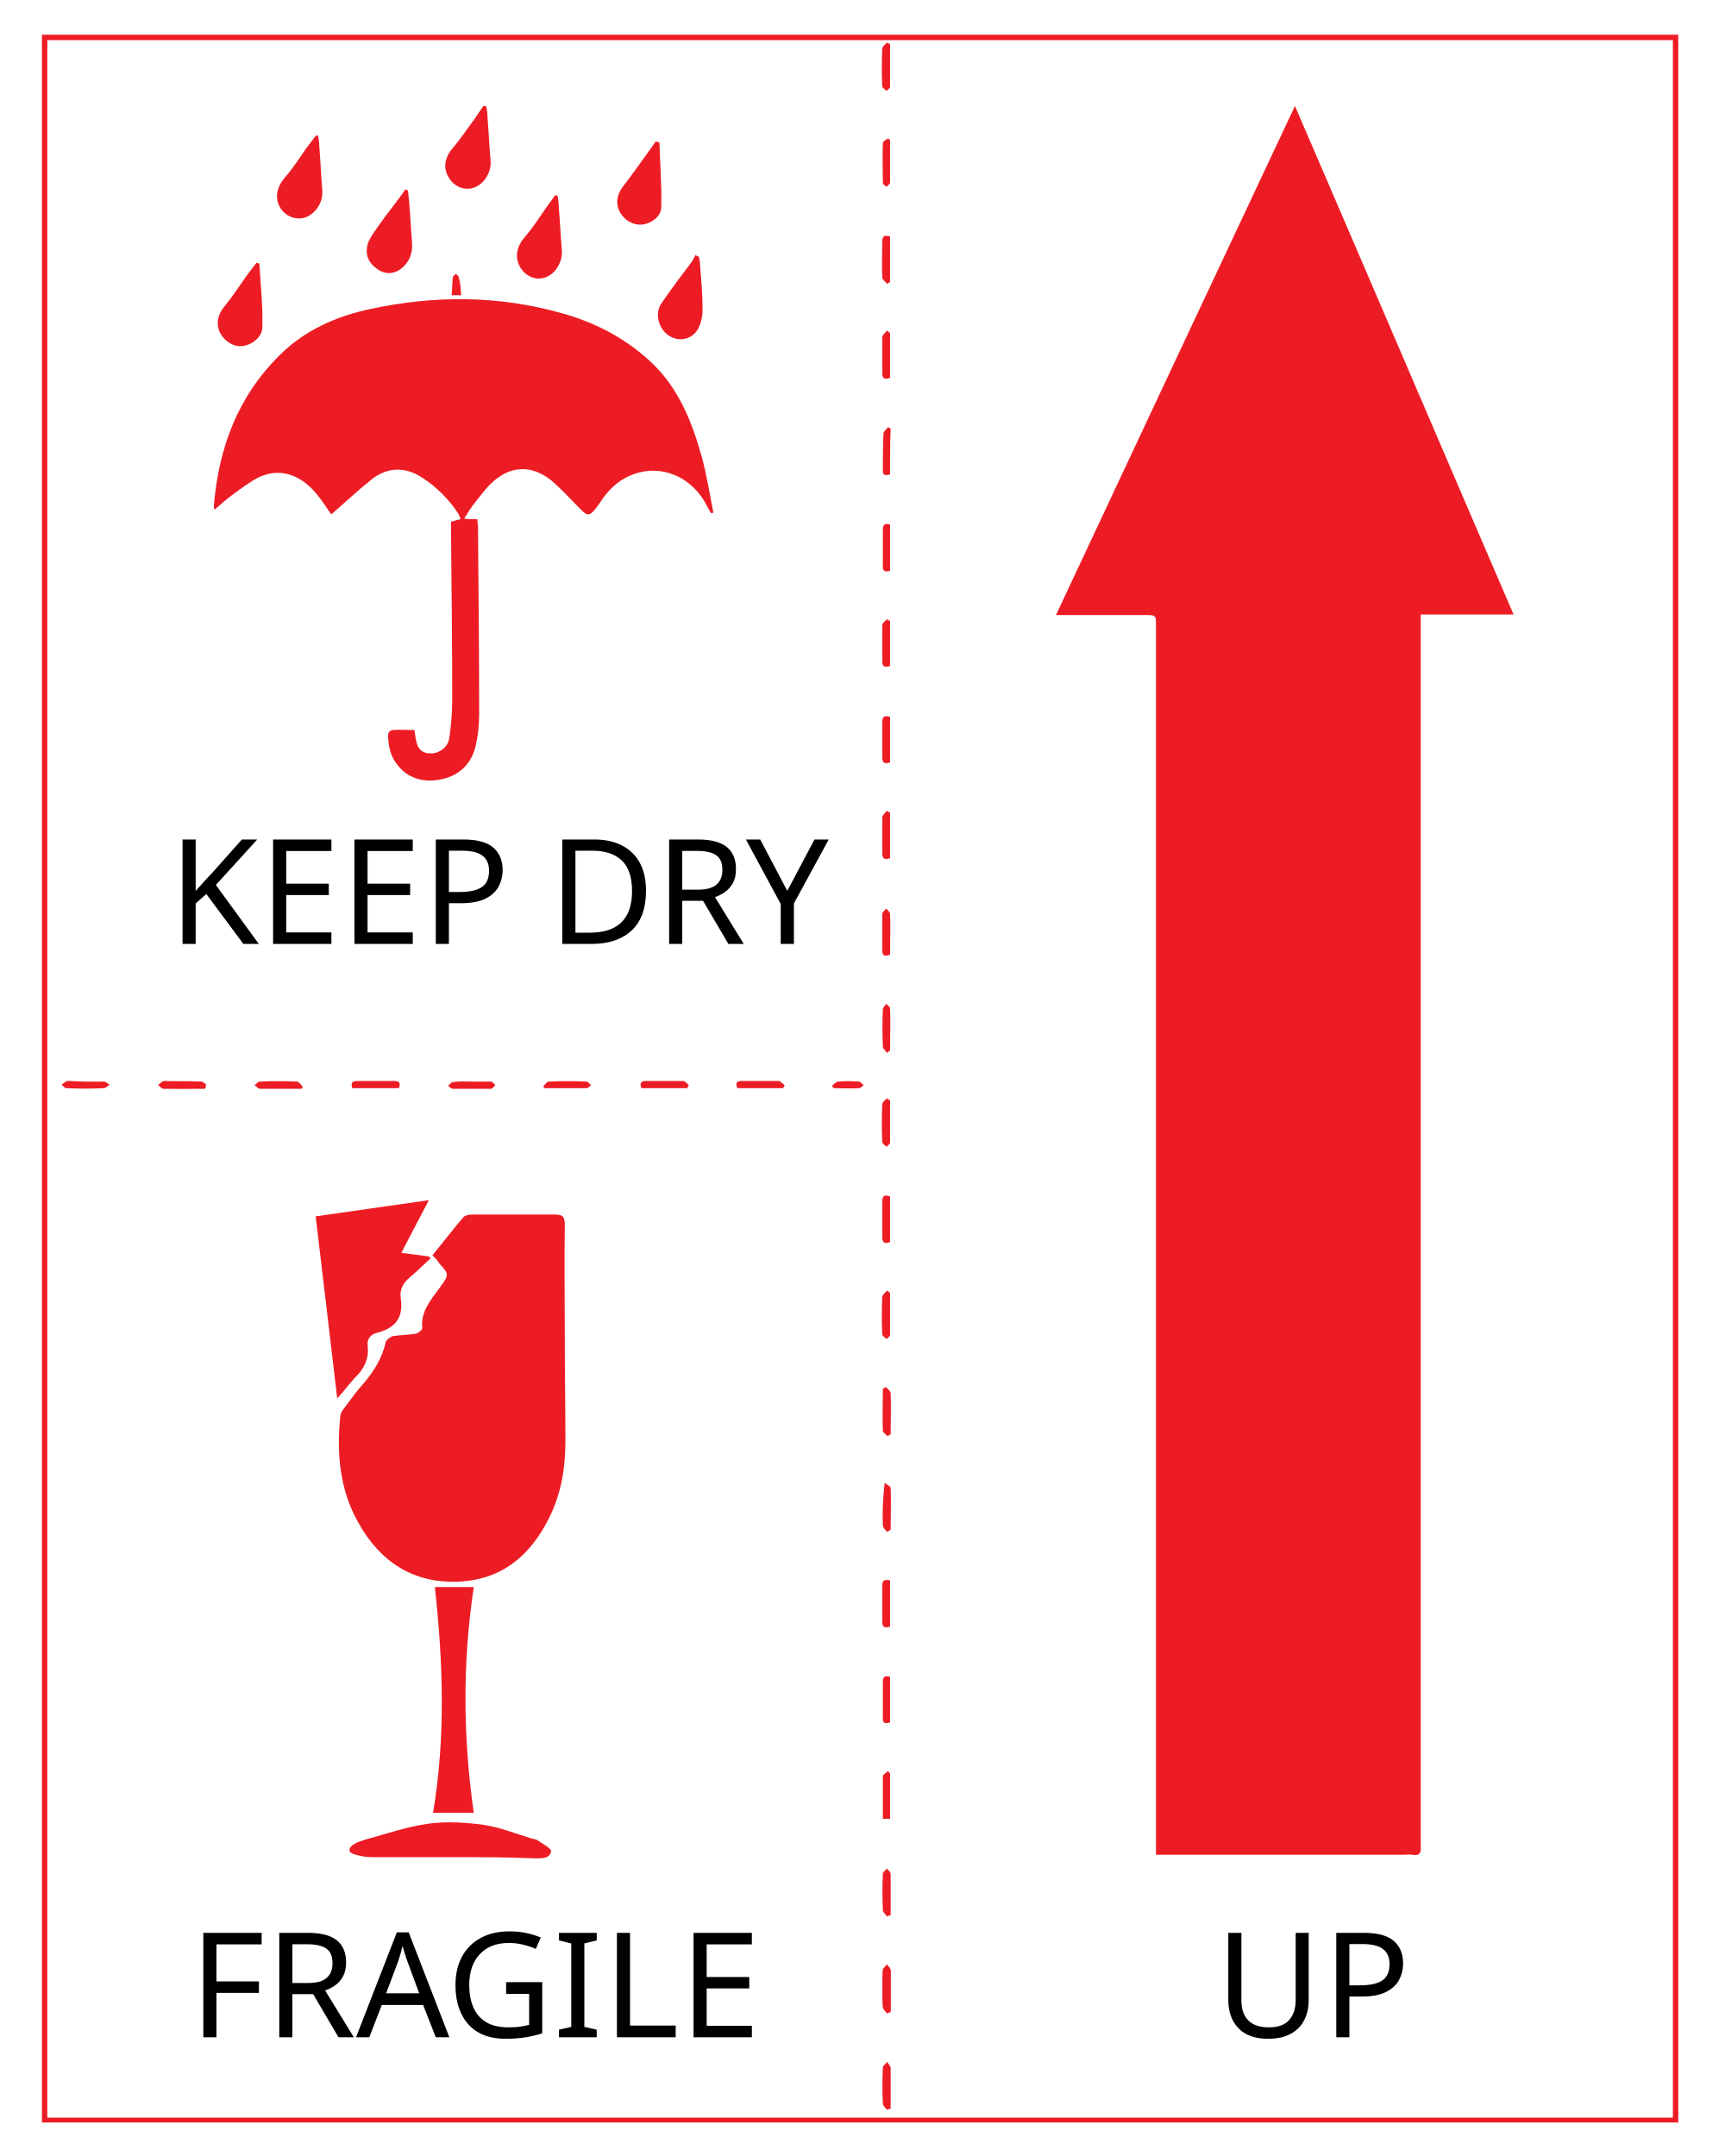
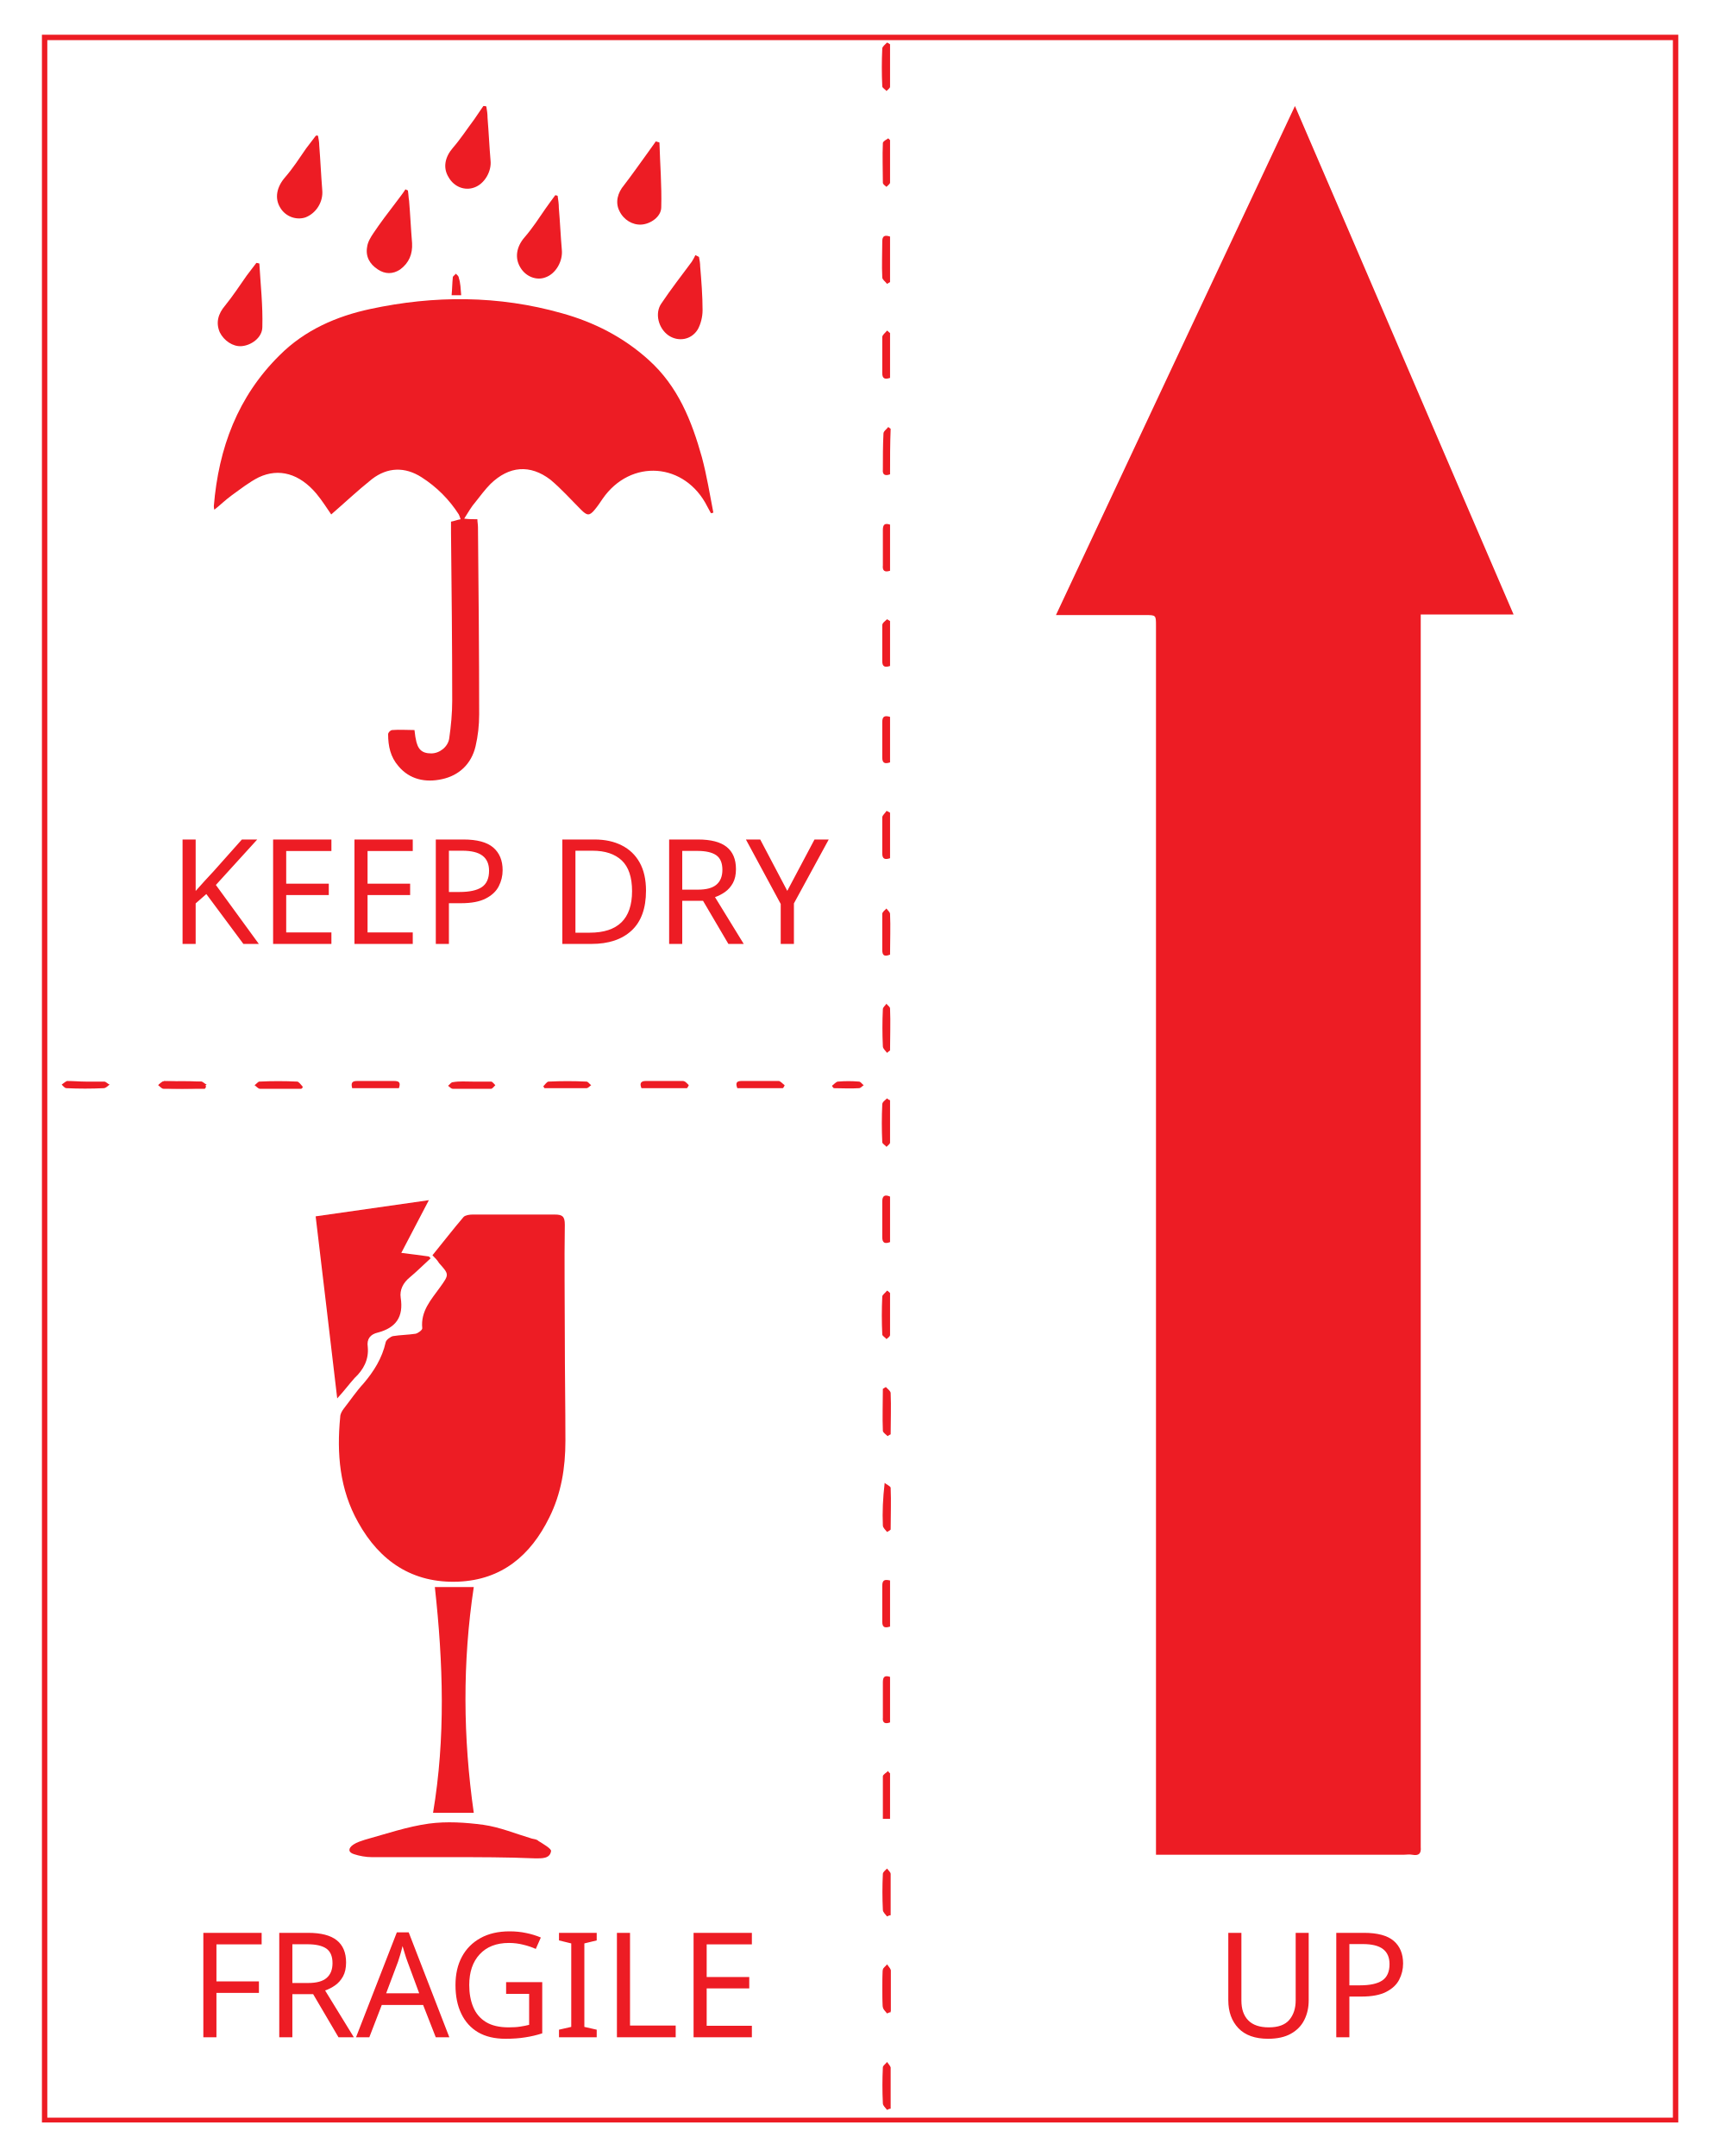
<svg xmlns="http://www.w3.org/2000/svg" version="1.1" id="Layer_1" x="0px" y="0px" viewBox="0 0 288 360" style="enable-background:new 0 0 288 360;" xml:space="preserve">
  <style type="text/css">
	.st0{fill:#ED1C24;}
	.st1{font-family:'SuisseIntlCond-Bold';}
	.st2{font-size:24.425px;}
</style>
  <path class="st0" d="M77,49.3c-0.7,0-1.1,0-1.6,0c0.1-1.1,0.1-2,0.2-3c0-0.2,0.4-0.4,0.5-0.6c0.2,0.2,0.5,0.4,0.5,0.7  C76.9,47.3,76.9,48.2,77,49.3z" />
-   <text transform="matrix(1 0 0 1 28.1044 157.6124)" class="st1 st2">KEEP DRY</text>
+   <text transform="matrix(1 0 0 1 28.1044 157.6124)" class="st0 st1 st2">KEEP DRY</text>
  <path class="st0" d="M7,5.8c91.1,0,182.1,0,273.2,0c0,116.2,0,232.3,0,348.6c-91,0-182.1,0-273.2,0C7,238.2,7,122.1,7,5.8z   M279.3,353.6c0-115.7,0-231.3,0-346.9c-90.5,0-181,0-271.4,0c0,115.7,0,231.2,0,346.9C98.5,353.6,188.8,353.6,279.3,353.6z" />
  <path class="st0" d="M216.2,17.7c12.3,28.5,24.3,56.6,36.5,84.9c-5.2,0-10.2,0-15.5,0c0,1.1,0,2.1,0,3.2c0,67,0,134.1,0,201.1  c0,0.5,0,1,0,1.5c0.1,1.1-0.3,1.5-1.4,1.3c-0.5-0.1-1,0-1.5,0c-13.1,0-26.2,0-39.3,0c-0.6,0-1.2,0-2,0c0-0.7,0-1.2,0-1.7  c0-67.8,0-135.7,0-203.5c0-1.8,0-1.8-1.8-1.8c-4.8,0-9.7,0-14.9,0C189.6,74.3,202.8,46.2,216.2,17.7z" />
  <path class="st0" d="M55.3,85.9c-0.7-1-1.5-2.3-2.5-3.5c-2.8-3.3-6.2-4.3-9.6-2.7c-1.6,0.8-3.1,2-4.5,3c-1.1,0.8-2,1.7-2.9,2.4  c0,0.1-0.1-0.3-0.1-0.6c0.8-9.7,4-18.3,11-25.2c4.2-4.2,9.5-6.5,15.1-7.7c10.7-2.3,21.4-2.3,32,0.7c5.4,1.5,10.3,4,14.5,7.8  c4.9,4.4,7.2,10.2,8.9,16.3c0.8,3,1.3,6.1,1.9,9.2c-0.1,0-0.3,0.1-0.4,0.1c-0.2-0.4-0.4-0.7-0.6-1.1c-3.7-7.4-12.8-8.1-17.5-1.3  c-0.4,0.6-0.8,1.2-1.3,1.8c-0.9,1.1-1.3,1-2.3,0c-1.7-1.7-3.3-3.5-5.1-5c-3.4-2.6-6.9-2.3-10,0.7c-0.9,0.9-1.7,2-2.5,3  c-0.7,0.8-1.2,1.7-1.9,2.8c0.8,0.1,1.5,0.1,2.2,0.1c0,0.4,0.1,0.9,0.1,1.3c0.1,10.4,0.2,20.8,0.2,31.3c0,1.8-0.2,3.6-0.6,5.3  c-0.7,3-2.8,4.9-5.6,5.5c-2.7,0.6-5.4,0.1-7.3-2.2c-1.3-1.5-1.7-3.3-1.7-5.3c0-0.3,0.4-0.7,0.7-0.7c1.2-0.1,2.4,0,3.7,0  c0.1,0.6,0.1,1,0.2,1.4c0.3,1.8,1,2.5,2.6,2.5c1.4,0,2.8-1.1,3-2.5c0.3-2.1,0.5-4.2,0.5-6.3c0-9.3-0.1-18.7-0.2-28  c0-0.6,0-1.2,0-1.9c0.6-0.1,1-0.3,1.6-0.4c-0.1-0.3-0.2-0.6-0.3-0.8c-1.6-2.5-3.7-4.6-6.2-6.2c-2.8-1.8-5.7-1.7-8.3,0.3  C59.6,82,57.5,84,55.3,85.9z" />
  <path class="st0" d="M72.2,209.6c1.8-2.2,3.4-4.3,5.2-6.4c0.3-0.3,1-0.4,1.5-0.4c4.6,0,9.1,0,13.7,0c1.3,0,1.7,0.3,1.7,1.7  c-0.1,6.3,0,12.6,0,18.9c0,5.7,0.1,11.4,0.1,17.2c0,4.5-0.7,8.8-2.7,12.8c-3.1,6.3-7.9,10.4-15.2,10.7c-7.6,0.3-13.1-3.4-16.7-9.9  c-3.1-5.5-3.6-11.5-3-17.6c0-0.5,0.3-1,0.6-1.4c1.1-1.4,2.1-2.9,3.3-4.2c1.7-2,3.1-4.2,3.7-6.9c0.1-0.4,0.8-0.9,1.2-1  c1.2-0.2,2.5-0.2,3.8-0.4c0.4-0.1,1.1-0.6,1.1-0.9c-0.3-2.9,1.5-4.8,3-6.9c1.5-2.1,1.5-2.1-0.2-4C73,210.4,72.7,210.1,72.2,209.6z" />
  <path class="st0" d="M52.7,203.1c6.4-0.9,12.5-1.8,18.9-2.7c-1.6,3-3,5.8-4.6,8.8c1.7,0.2,3.1,0.4,4.6,0.6c0.1,0.1,0.2,0.2,0.3,0.3  c-1.2,1.1-2.3,2.2-3.5,3.2c-1.1,0.9-1.7,2.1-1.5,3.4c0.5,3.2-0.8,5-3.8,5.8c-1.3,0.3-1.9,1.1-1.7,2.4c0.2,2.1-0.7,3.8-2.2,5.2  c-0.9,1-1.7,2.1-2.9,3.4C55.1,223.2,53.9,213.2,52.7,203.1z" />
  <path class="st0" d="M72.6,265c2.2,0,4.3,0,6.5,0c-1.9,12.6-1.8,25.1,0,37.7c-2.3,0-4.5,0-6.8,0C74.4,290.2,74,277.7,72.6,265z" />
-   <path class="st0" d="M75.3,310.1c-4.4,0-8.8,0-13.2,0c-1,0-2.1-0.2-3-0.5c-1-0.3-1-1-0.1-1.6c0.6-0.4,1.3-0.6,1.9-0.8  c3.6-1,7.1-2.2,10.7-2.7c3-0.4,6.1-0.2,9.1,0.2c2.8,0.4,5.4,1.5,8.1,2.3c0.4,0.1,0.8,0.1,1.1,0.4c0.8,0.5,2.2,1.3,2.1,1.7  c-0.2,1.3-1.6,1.2-2.7,1.2C84.6,310.1,80,310.1,75.3,310.1C75.3,310.1,75.3,310.1,75.3,310.1z" />
+   <path class="st0" d="M75.3,310.1c-4.4,0-8.8,0-13.2,0c-1,0-2.1-0.2-3-0.5c-1-0.3-1-1-0.1-1.6c0.6-0.4,1.3-0.6,1.9-0.8  c3.6-1,7.1-2.2,10.7-2.7c3-0.4,6.1-0.2,9.1,0.2c2.8,0.4,5.4,1.5,8.1,2.3c0.4,0.1,0.8,0.1,1.1,0.4c0.8,0.5,2.2,1.3,2.1,1.7  c-0.2,1.3-1.6,1.2-2.7,1.2C84.6,310.1,80,310.1,75.3,310.1L75.3,310.1z" />
  <path class="st0" d="M93.1,32.7c0.1,0.7,0.2,1.3,0.2,2c0.2,2.3,0.3,4.7,0.5,7c0.2,1.9-1,4-2.7,4.6c-1.5,0.6-3.3-0.1-4.2-1.6  c-1-1.6-0.7-3.5,0.7-5.1c1.3-1.5,2.4-3.2,3.5-4.8c0.5-0.7,1-1.4,1.6-2.2C92.8,32.6,92.9,32.6,93.1,32.7z" />
  <path class="st0" d="M68.1,31.8c0.1,0.6,0.1,1.2,0.2,1.7c0.2,2.4,0.3,4.7,0.5,7.1c0.1,1.8-0.5,3.3-2,4.4c-1.2,0.8-2.5,0.8-3.7,0  c-1.4-0.9-2.1-2.2-1.8-3.8c0.1-0.8,0.6-1.6,1-2.2c1.2-1.8,2.5-3.5,3.8-5.2c0.5-0.7,1.1-1.4,1.6-2.2C67.8,31.7,67.9,31.7,68.1,31.8z" />
  <path class="st0" d="M81.2,17.8c0.1,0.6,0.2,1.2,0.2,1.9c0.2,2.4,0.3,4.8,0.5,7.1c0.2,1.8-1,3.9-2.7,4.5c-1.6,0.6-3.4-0.1-4.3-1.7  c-1-1.6-0.6-3.4,0.7-4.9c1.3-1.5,2.4-3.2,3.6-4.8c0.5-0.7,1-1.5,1.5-2.2C80.9,17.7,81.1,17.7,81.2,17.8z" />
  <path class="st0" d="M116.7,42.9c0.1,0.5,0.2,1.1,0.2,1.6c0.2,2.4,0.4,4.9,0.4,7.3c0,1.1-0.3,2.3-0.8,3.2c-1.1,1.8-3.3,2.1-4.9,1  c-1.7-1.2-2.3-3.7-1.2-5.3c1.6-2.4,3.4-4.7,5.1-7c0.2-0.3,0.4-0.7,0.6-1.1C116.3,42.7,116.5,42.8,116.7,42.9z" />
  <path class="st0" d="M110.1,23.8c0.1,3.6,0.4,7.2,0.3,10.8c0,1.6-1.8,2.8-3.3,2.9c-1.5,0.1-3-0.8-3.7-2.3c-0.7-1.4-0.3-3,0.8-4.3  c1.3-1.7,2.5-3.4,3.8-5.2c0.5-0.7,1-1.4,1.5-2.1C109.7,23.7,109.9,23.7,110.1,23.8z" />
  <path class="st0" d="M43.3,44c0.2,3.5,0.6,7,0.5,10.6c0,1.8-1.9,3.1-3.5,3.2c-1.4,0.1-2.9-0.9-3.6-2.3c-0.7-1.6-0.3-3.1,0.9-4.5  c1.3-1.6,2.4-3.3,3.6-5c0.5-0.7,1.1-1.4,1.6-2.1C43,43.9,43.2,44,43.3,44z" />
  <path class="st0" d="M53.1,22.7c0.1,0.5,0.2,1.1,0.2,1.6c0.2,2.5,0.3,4.9,0.5,7.4c0.2,2-1,3.9-2.8,4.6c-1.5,0.5-3.3-0.1-4.2-1.6  c-1-1.6-0.6-3.5,0.8-5.1c1.3-1.5,2.4-3.2,3.5-4.8c0.5-0.7,1.1-1.4,1.6-2.1C52.8,22.6,53,22.6,53.1,22.7z" />
  <path class="st0" d="M148.6,7.4c0,2.4,0,4.7,0,7.1c0,0.2-0.4,0.5-0.6,0.7c-0.2-0.3-0.7-0.5-0.7-0.8c-0.1-2.1-0.1-4.2,0-6.3  c0-0.3,0.5-0.7,0.8-1C148.3,7.2,148.5,7.3,148.6,7.4z" />
  <path class="st0" d="M148.1,175.8c-0.3-0.4-0.7-0.7-0.7-1.1c-0.1-2.1-0.1-4.1,0-6.2c0-0.3,0.4-0.6,0.6-0.9c0.2,0.3,0.6,0.5,0.6,0.8  c0.1,2.3,0,4.7,0,7C148.5,175.5,148.3,175.6,148.1,175.8z" />
  <path class="st0" d="M148.6,159.4c-1,0.4-1.3,0.1-1.3-0.8c0-2,0-4,0-6c0-0.3,0.4-0.6,0.7-0.9c0.2,0.3,0.6,0.6,0.6,0.9  C148.7,154.7,148.6,157,148.6,159.4z" />
  <path class="st0" d="M148.6,183.7c0,2.4,0,4.7,0,7.1c0,0.2-0.4,0.5-0.6,0.7c-0.2-0.3-0.7-0.5-0.7-0.8c-0.1-2.1-0.1-4.2,0-6.3  c0-0.4,0.5-0.7,0.8-1C148.3,183.6,148.5,183.7,148.6,183.7z" />
  <path class="st0" d="M148.6,23.4c0,2.4,0,4.8,0,7.1c0,0.2-0.4,0.5-0.6,0.7c-0.2-0.2-0.6-0.4-0.6-0.7c0-2.2-0.1-4.4,0-6.6  c0-0.3,0.6-0.6,0.9-0.8C148.4,23.2,148.5,23.3,148.6,23.4z" />
  <path class="st0" d="M148.6,103.7c0,2.5,0,5,0,7.5c-0.9,0.3-1.3,0.1-1.3-0.8c0-2,0-4,0-6c0-0.4,0.5-0.7,0.8-1  C148.3,103.5,148.4,103.6,148.6,103.7z" />
  <path class="st0" d="M148.6,135.7c0,2.5,0,5.1,0,7.6c-0.9,0.3-1.3,0.1-1.3-0.8c0-2,0-4,0-6c0-0.4,0.5-0.7,0.7-1.1  C148.3,135.5,148.4,135.6,148.6,135.7z" />
  <path class="st0" d="M148.6,199.8c0,2.5,0,5.1,0,7.6c-0.8,0.3-1.3,0.2-1.3-0.8c0-2,0-4,0-6C147.3,199.7,147.7,199.4,148.6,199.8z" />
  <path class="st0" d="M148.2,239.8c-0.3-0.3-0.8-0.6-0.8-0.9c-0.1-2.3,0-4.7,0-7c0.2-0.1,0.3-0.2,0.5-0.3c0.3,0.3,0.8,0.7,0.8,1  c0.1,2.3,0,4.6,0,6.9C148.5,239.6,148.3,239.7,148.2,239.8z" />
  <path class="st0" d="M148.1,255.8c-0.3-0.4-0.7-0.7-0.7-1.1c-0.1-2.2,0-4.5,0.3-7.1c0.3,0.3,0.9,0.5,1,0.8c0.1,2.3,0,4.7,0,7  C148.5,255.6,148.3,255.7,148.1,255.8z" />
  <path class="st0" d="M148.6,263.9c0,2.6,0,5.1,0,7.7c-0.7,0.2-1.3,0.3-1.3-0.8c0-2,0-4,0-6C147.3,263.8,147.7,263.7,148.6,263.9z" />
  <path class="st0" d="M148.6,287.6c-0.8,0.3-1.3,0.1-1.2-0.8c0-2,0-3.9,0-5.9c0-0.9,0.3-1.2,1.2-0.9  C148.6,282.5,148.6,285.1,148.6,287.6z" />
  <path class="st0" d="M148.6,296.1c0,2.5,0,5,0,7.6c-0.4,0-0.8,0-1.2,0c0-2.4,0-4.8,0-7.1c0-0.3,0.6-0.6,0.9-0.9  C148.3,295.9,148.5,296,148.6,296.1z" />
  <path class="st0" d="M148.6,55.6c0,2.5,0,5,0,7.5c-0.9,0.3-1.3,0.1-1.3-0.8c0-2,0-4,0-6c0-0.4,0.5-0.7,0.8-1.1  C148.3,55.3,148.4,55.5,148.6,55.6z" />
  <path class="st0" d="M148.6,79.2c-0.8,0.3-1.3,0.1-1.2-0.8c0-2,0-4,0.1-6c0-0.4,0.5-0.7,0.8-1.1c0.1,0.1,0.3,0.2,0.4,0.3  C148.6,74.1,148.6,76.6,148.6,79.2z" />
  <path class="st0" d="M148.6,95.3c-0.9,0.3-1.3,0-1.2-0.9c0-2,0-3.9,0-5.9c0-0.9,0.3-1.2,1.2-0.9C148.6,90.1,148.6,92.6,148.6,95.3z" />
  <path class="st0" d="M148.6,119.7c0,2.6,0,5.1,0,7.6c-0.9,0.3-1.3,0.1-1.3-0.8c0-2,0-3.9,0-5.9C147.3,119.7,147.6,119.4,148.6,119.7  z" />
  <path class="st0" d="M148.1,336c-0.3-0.4-0.7-0.7-0.7-1.1c-0.1-2-0.1-4,0-6c0-0.3,0.5-0.6,0.7-0.9c0.2,0.3,0.5,0.6,0.6,0.9  c0,2.3,0,4.6,0,6.9C148.5,335.8,148.3,335.9,148.1,336z" />
  <path class="st0" d="M148.1,47.4c-0.3-0.4-0.8-0.7-0.8-1.1c-0.1-2,0-4,0-6c0-0.9,0.4-1.1,1.3-0.8c0,2.5,0,5.1,0,7.6  C148.4,47.2,148.3,47.3,148.1,47.4z" />
  <path class="st0" d="M148.6,215.9c0,2.3,0,4.7,0,7c0,0.3-0.4,0.5-0.6,0.7c-0.2-0.3-0.7-0.5-0.7-0.8c-0.1-2.1-0.1-4.2,0-6.3  c0-0.3,0.5-0.6,0.8-1C148.3,215.6,148.5,215.8,148.6,215.9z" />
  <path class="st0" d="M148.1,320c-0.3-0.4-0.7-0.7-0.7-1.1c-0.1-2-0.1-4,0-6c0-0.3,0.4-0.6,0.7-0.9c0.2,0.3,0.6,0.6,0.6,0.9  c0,2.3,0,4.6,0,6.9C148.5,319.8,148.3,319.9,148.1,320z" />
  <path class="st0" d="M148.1,352.3c-0.3-0.4-0.7-0.7-0.7-1.1c-0.1-2-0.1-4,0-6c0-0.3,0.5-0.6,0.7-0.9c0.2,0.3,0.5,0.6,0.6,0.9  c0,2.3,0,4.6,0,6.9C148.5,352.1,148.3,352.2,148.1,352.3z" />
  <path class="st0" d="M148.1,336.2c-0.3-0.4-0.7-0.7-0.7-1.1c-0.1-2-0.1-4,0-6c0-0.3,0.4-0.6,0.7-0.9c0.2,0.3,0.6,0.6,0.6,0.9  c0,2.3,0,4.6,0,6.9C148.5,336,148.3,336.1,148.1,336.2z" />
  <path class="st0" d="M30.5,180.6c1,0,2.1,0,3.1,0c0.3,0,0.6,0.4,0.9,0.5c-0.3,0.2-0.6,0.6-1,0.6c-2.1,0.1-4.1,0.1-6.2,0  c-0.3,0-0.6-0.4-0.8-0.6c0.3-0.2,0.6-0.5,0.9-0.6C28.4,180.5,29.4,180.6,30.5,180.6z" />
  <path class="st0" d="M50.3,181.8c-2.3,0-4.6,0-6.9,0c-0.3,0-0.6-0.4-0.9-0.6c0.3-0.2,0.6-0.6,0.8-0.6c2.1-0.1,4.2-0.1,6.3,0  c0.3,0,0.6,0.5,0.9,0.8C50.6,181.5,50.5,181.7,50.3,181.8z" />
  <path class="st0" d="M14.3,180.6c1,0,2.1,0,3.1,0c0.3,0,0.6,0.4,0.9,0.5c-0.3,0.2-0.6,0.6-1,0.6c-2.1,0.1-4.1,0.1-6.2,0  c-0.3,0-0.6-0.4-0.8-0.6c0.3-0.2,0.6-0.5,0.9-0.6C12.3,180.5,13.3,180.6,14.3,180.6z" />
  <path class="st0" d="M34.2,181.8c-2.3,0-4.6,0-6.9,0c-0.3,0-0.6-0.4-0.9-0.6c0.3-0.2,0.6-0.6,0.8-0.6c2.1-0.1,4.2-0.1,6.3,0  c0.3,0,0.6,0.5,0.9,0.8C34.4,181.5,34.3,181.7,34.2,181.8z" />
  <path class="st0" d="M58.8,181.7c-0.2-0.8-0.1-1.2,0.8-1.2c2.1,0,4.1,0,6.2,0c0.9,0,1.1,0.3,0.8,1.2  C63.9,181.7,61.4,181.7,58.8,181.7z" />
  <path class="st0" d="M130.7,181.7c-2.5,0-5,0-7.6,0c-0.3-0.8-0.2-1.2,0.7-1.2c2.1,0,4.1,0,6.2,0c0.3,0,0.7,0.5,1,0.7  C130.9,181.5,130.8,181.6,130.7,181.7z" />
  <path class="st0" d="M114.7,181.7c-2.5,0-5,0-7.6,0c-0.3-0.7-0.2-1.2,0.7-1.2c2.1,0,4.1,0,6.2,0c0.4,0,0.7,0.4,1,0.7  C114.9,181.4,114.8,181.6,114.7,181.7z" />
  <path class="st0" d="M90.7,181.4c0.3-0.3,0.6-0.8,0.9-0.8c2.1-0.1,4.2-0.1,6.3,0c0.3,0,0.5,0.4,0.8,0.6c-0.3,0.2-0.5,0.5-0.8,0.5  c-2.3,0-4.7,0-7,0C90.9,181.7,90.8,181.5,90.7,181.4z" />
-   <path class="st0" d="M78.9,180.6c1,0,2.1,0,3.1,0c0.2,0,0.5,0.4,0.7,0.6c-0.2,0.2-0.5,0.6-0.7,0.6c-2.1,0-4.3,0-6.4,0  c-0.3,0-0.5-0.3-0.8-0.5c0.3-0.2,0.5-0.6,0.8-0.6C76.7,180.5,77.8,180.6,78.9,180.6C78.9,180.6,78.9,180.6,78.9,180.6z" />
+   <path class="st0" d="M78.9,180.6c1,0,2.1,0,3.1,0c0.2,0,0.5,0.4,0.7,0.6c-0.2,0.2-0.5,0.6-0.7,0.6c-2.1,0-4.3,0-6.4,0  c-0.3,0-0.5-0.3-0.8-0.5c0.3-0.2,0.5-0.6,0.8-0.6C76.7,180.5,77.8,180.6,78.9,180.6L78.9,180.6z" />
  <path class="st0" d="M138.9,181.3c0.3-0.2,0.7-0.7,1-0.7c1.2-0.1,2.3-0.1,3.5,0c0.3,0,0.5,0.4,0.8,0.6c-0.3,0.2-0.5,0.5-0.8,0.5  c-1.4,0.1-2.8,0-4.2,0C139.1,181.6,139,181.5,138.9,181.3z" />
-   <text transform="matrix(1 0 0 1 31.5736 340.1754)" class="st1 st2">FRAGILE</text>
-   <text transform="matrix(1 0 0 1 202.8693 340.1754)" class="st1 st2">UP</text>
+   <text transform="matrix(1 0 0 1 31.5736 340.1754)" class="st0 st1 st2">FRAGILE</text>
+   <text transform="matrix(1 0 0 1 202.8693 340.1754)" class="st0 st1 st2">UP</text>
</svg>
